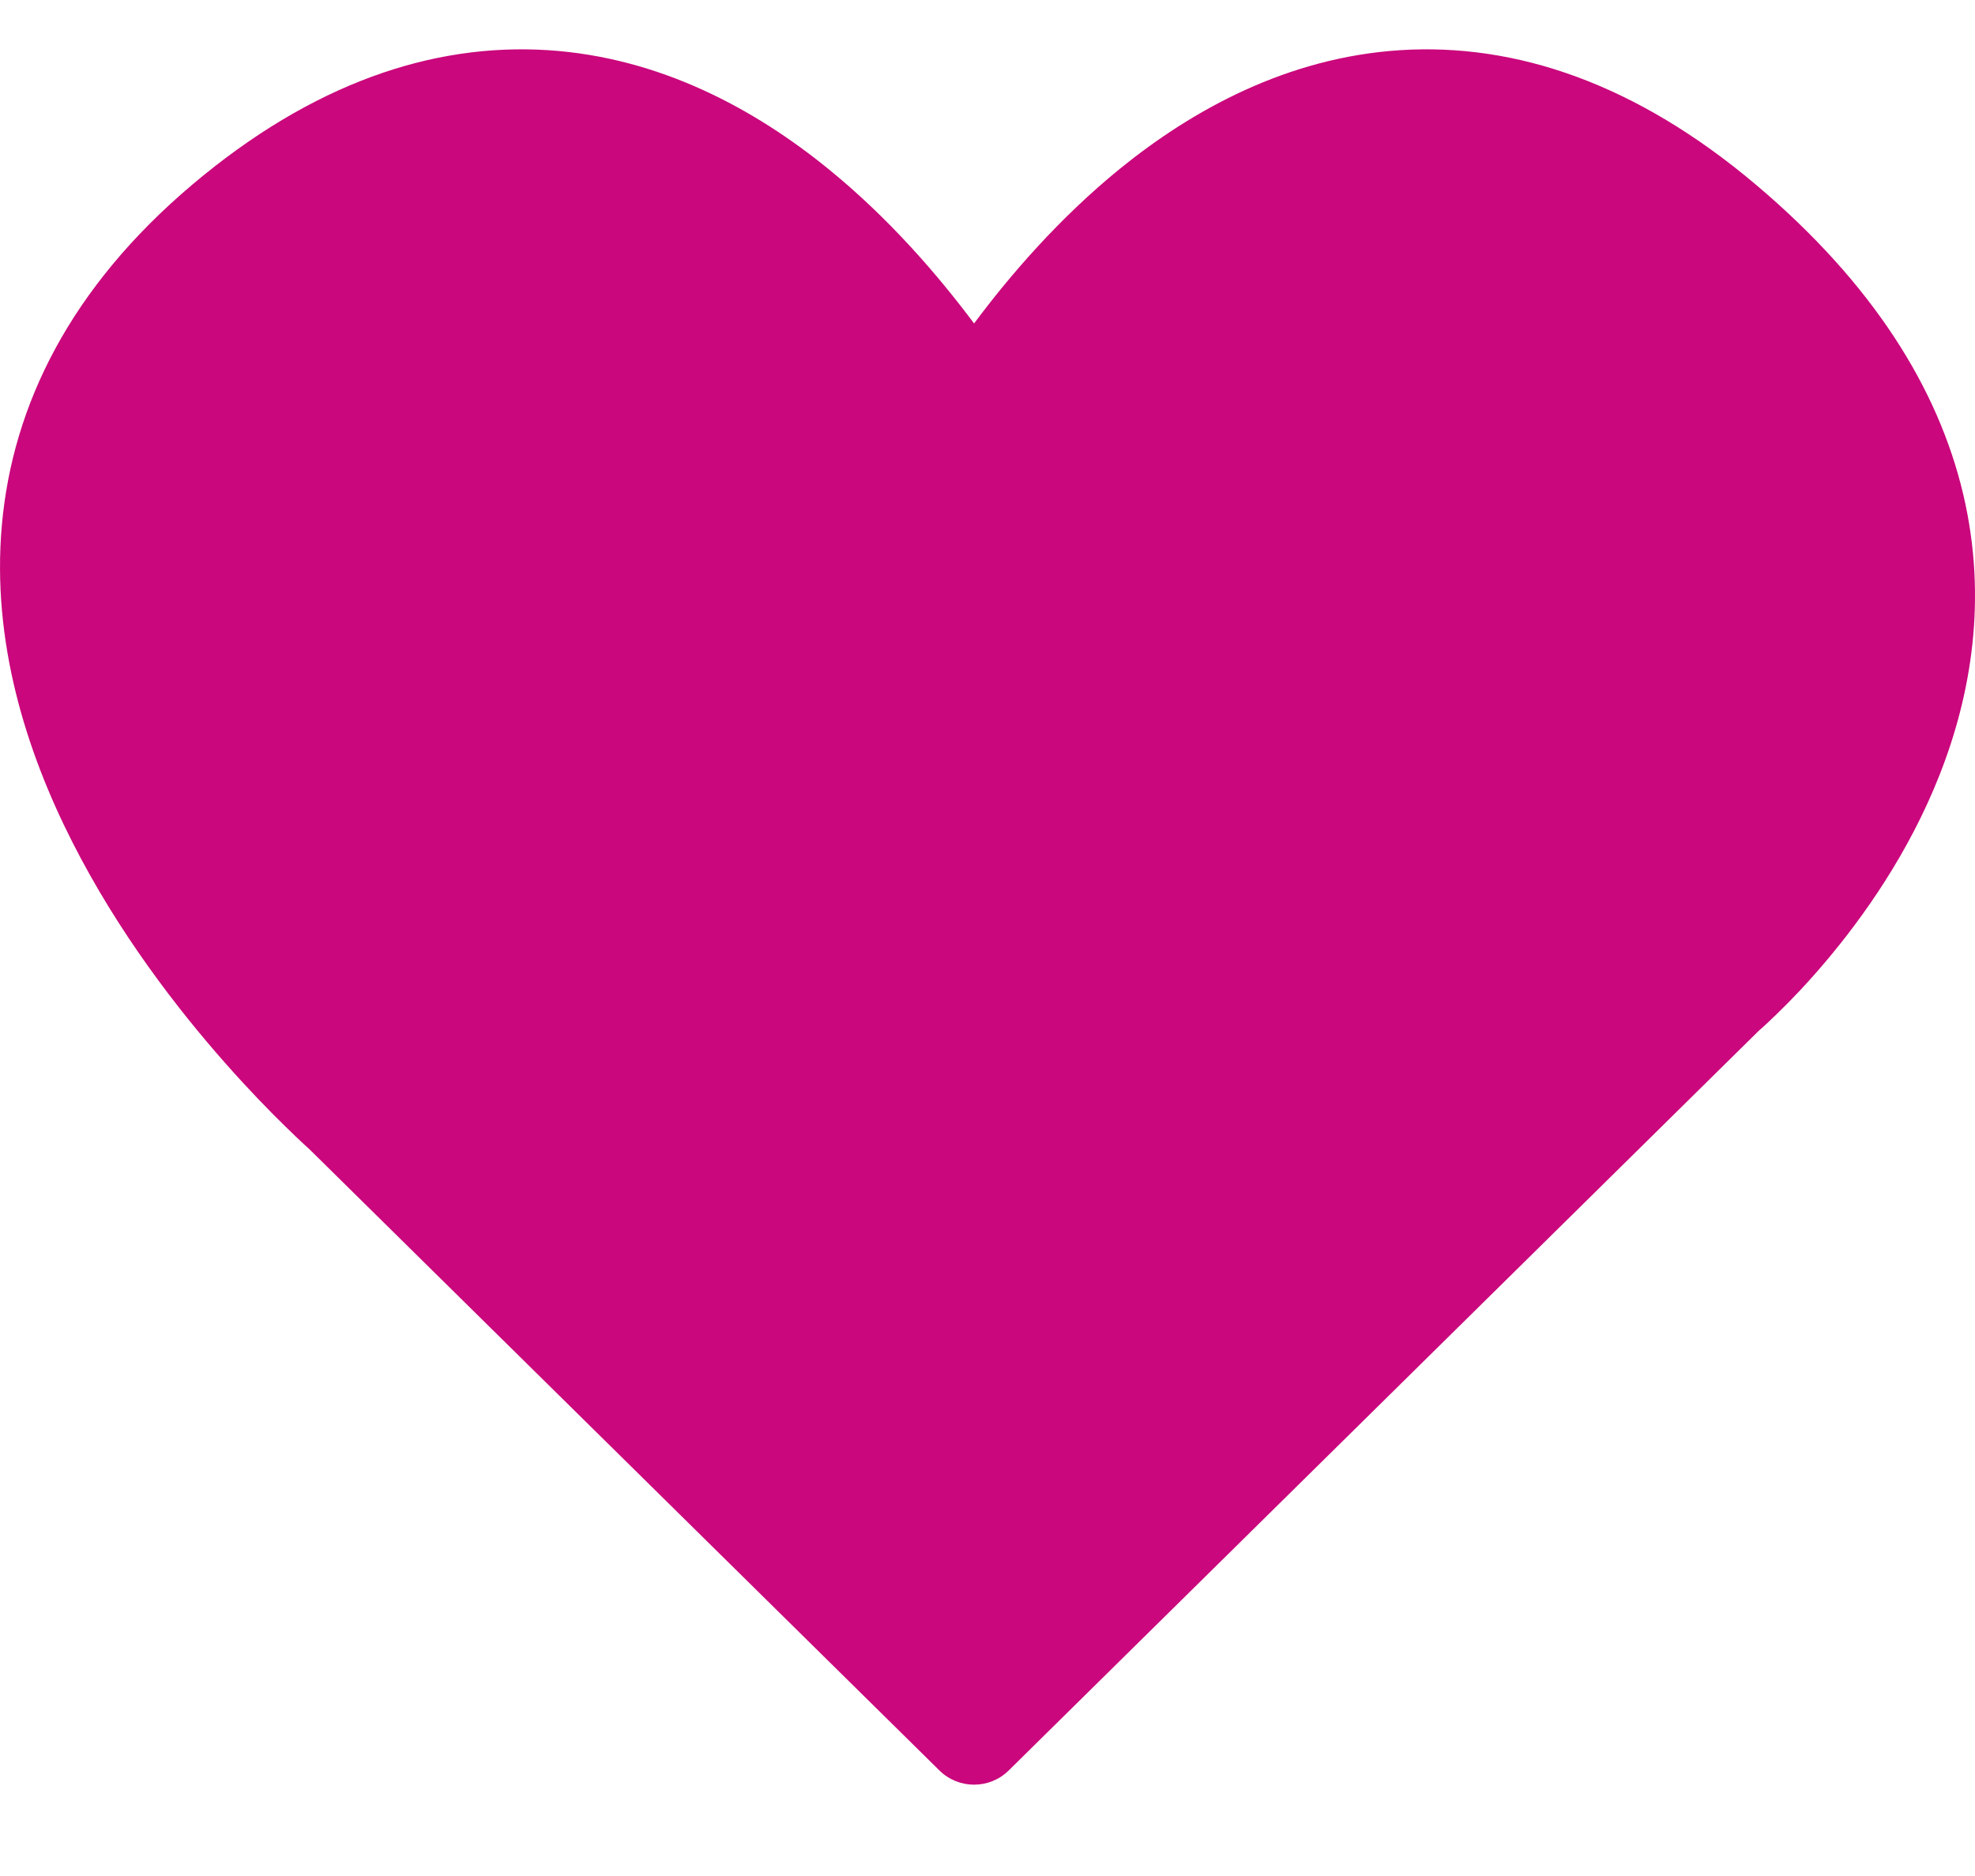
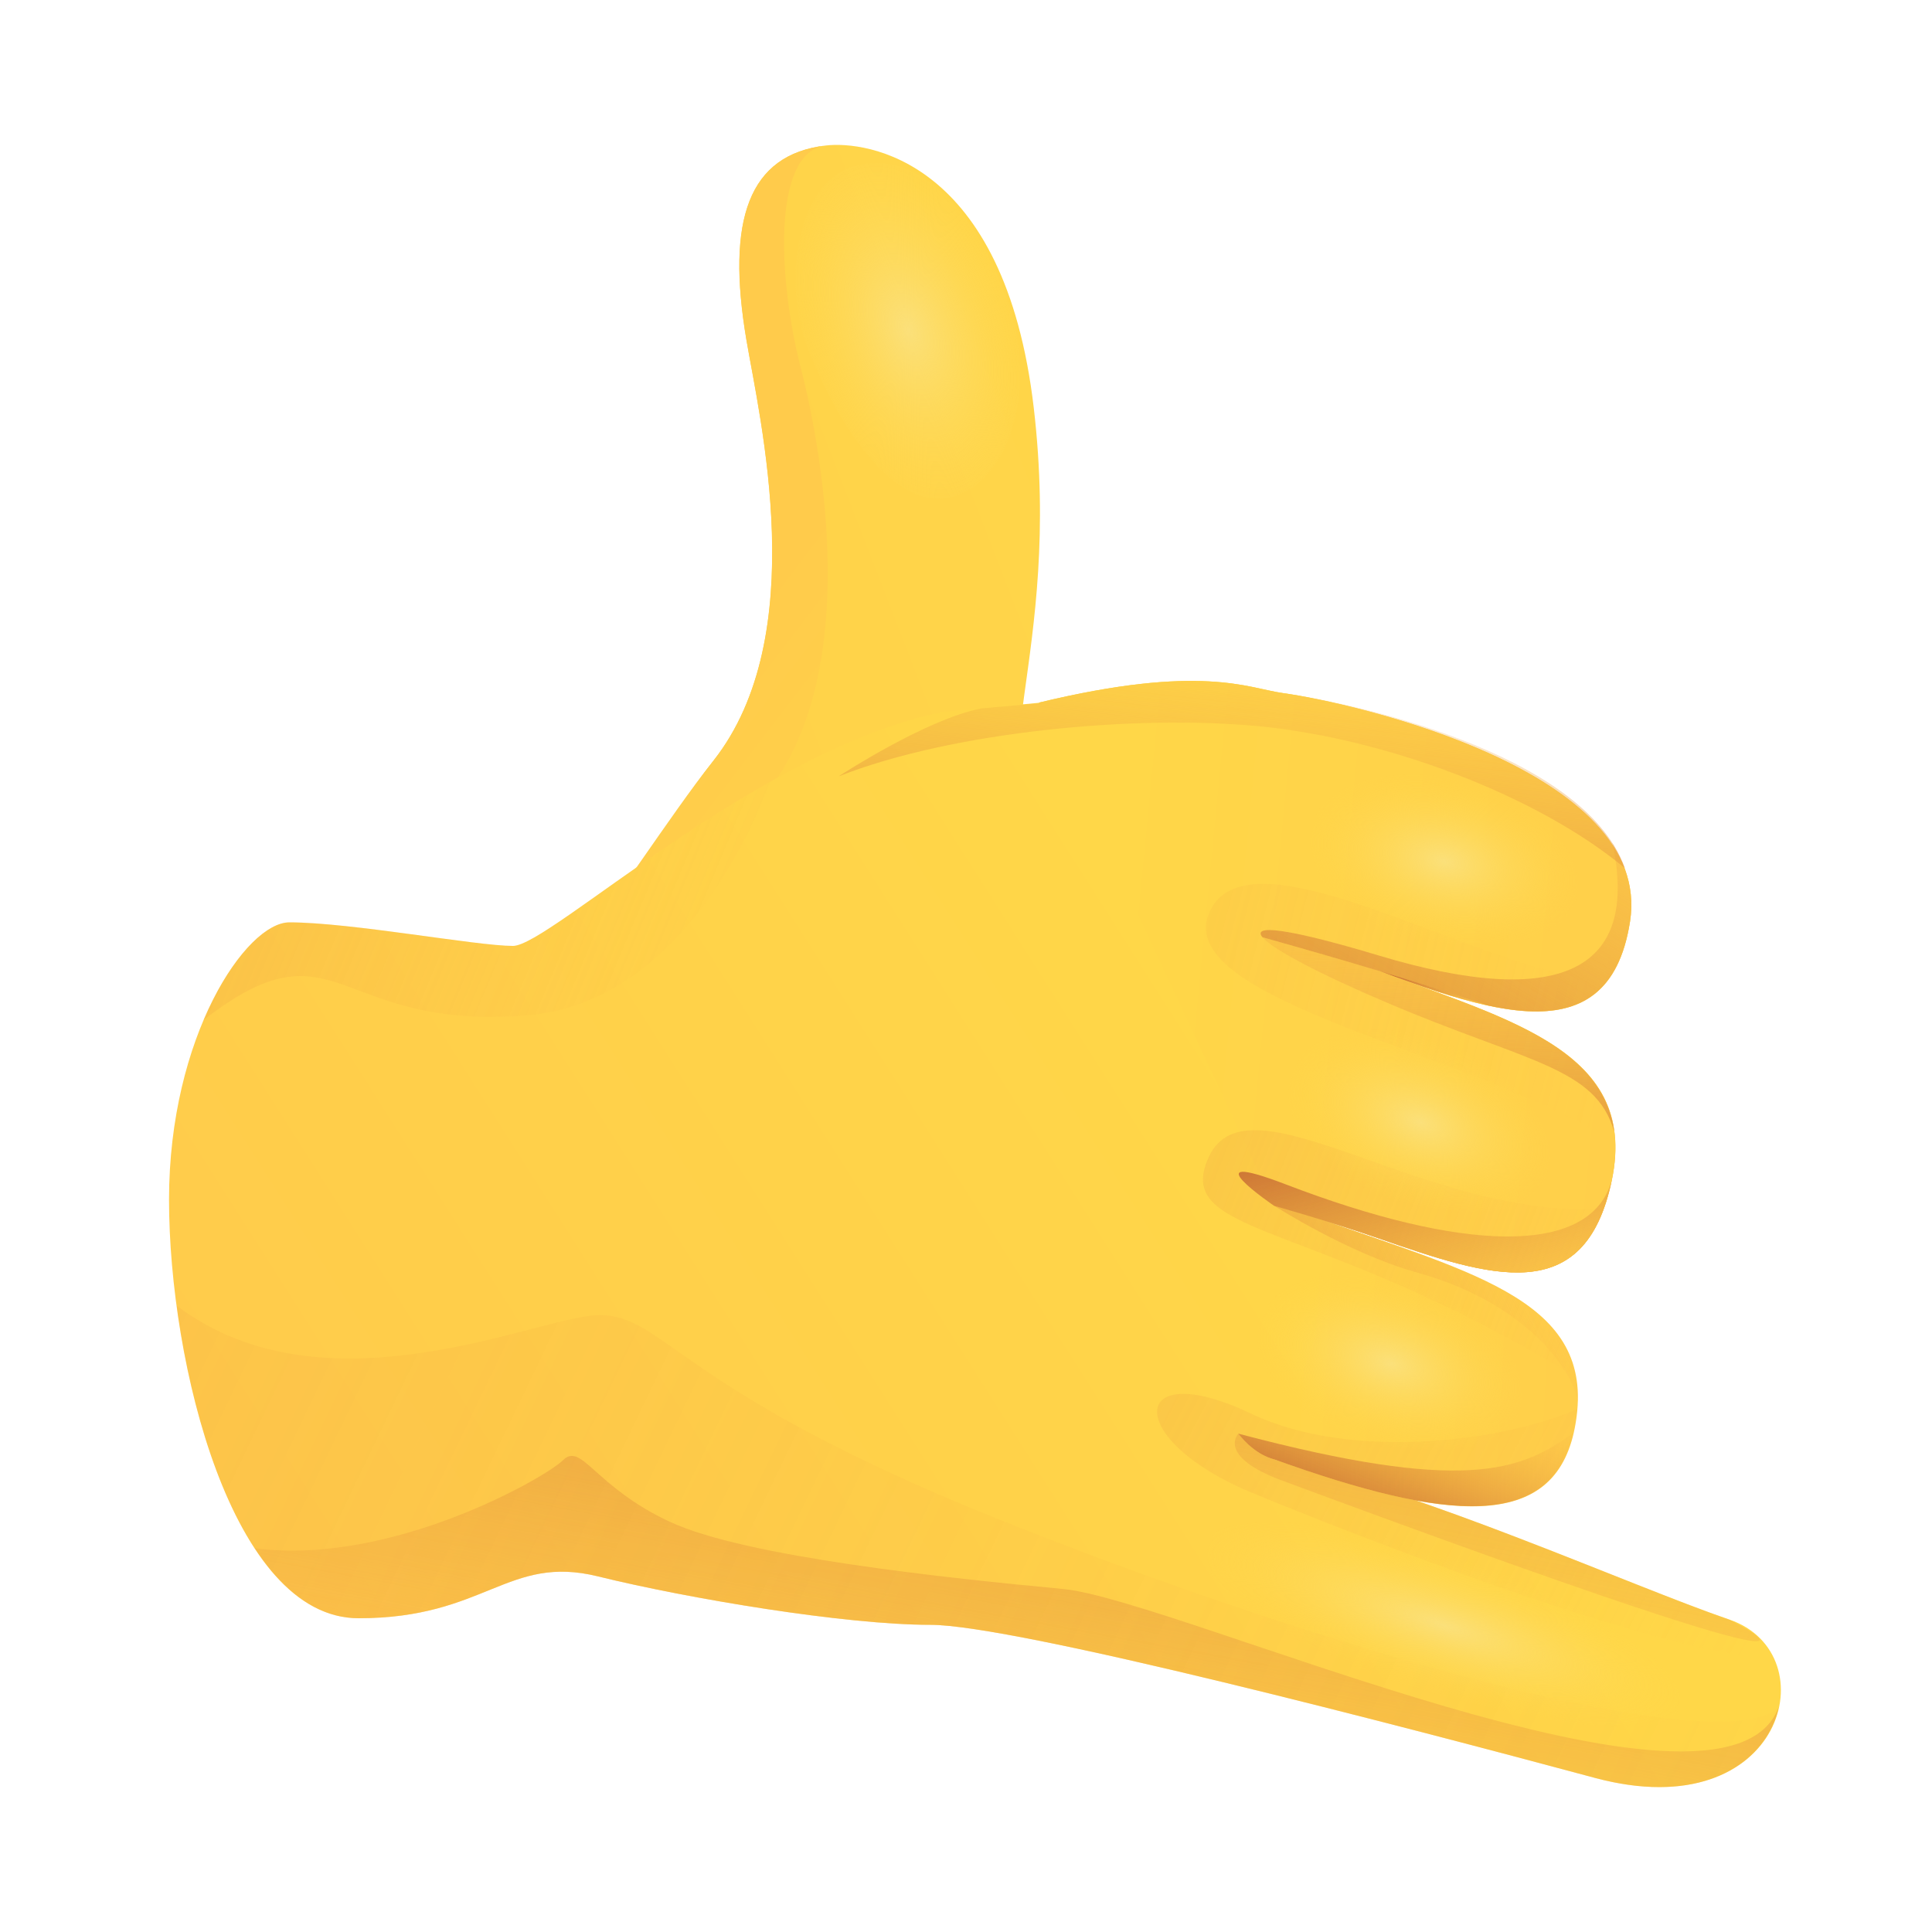
- <svg xmlns="http://www.w3.org/2000/svg" width="20" height="19" viewBox="0 0 20 19" fill="none">
-   <path fill-rule="evenodd" clip-rule="evenodd" d="M3.131 11.637L3.13 11.636C3.117 11.624 3.099 11.608 3.076 11.587C3.031 11.545 2.968 11.486 2.89 11.409C2.735 11.258 2.521 11.039 2.28 10.766C1.802 10.225 1.197 9.446 0.732 8.527C0.268 7.613 -0.087 6.5 0.019 5.317C0.127 4.103 0.713 2.914 1.946 1.871C3.159 0.846 4.378 0.434 5.547 0.508C6.69 0.581 7.65 1.111 8.386 1.709C8.999 2.207 9.495 2.782 9.864 3.276C10.232 2.782 10.729 2.207 11.341 1.709C12.078 1.111 13.038 0.581 14.181 0.508C15.35 0.434 16.569 0.846 17.782 1.871C18.968 2.873 19.627 3.935 19.88 5.003C20.131 6.067 19.958 7.045 19.641 7.849C19.327 8.646 18.863 9.294 18.49 9.736C18.302 9.959 18.131 10.136 18.005 10.258C17.942 10.32 17.89 10.368 17.852 10.403C17.836 10.417 17.823 10.428 17.813 10.437L10.215 17.931C10.02 18.123 9.708 18.123 9.513 17.931L3.131 11.637Z" fill="#CA077C" />
+ <svg xmlns="http://www.w3.org/2000/svg" xmlns:xlink="http://www.w3.org/1999/xlink" fill="none" height="80" viewBox="0 0 80 80" width="80">
+   <linearGradient id="a">
+     <stop offset=".001" stop-color="#ffcb4b" />
+     <stop offset="1" stop-color="#ffd748" />
+   </linearGradient>
+   <linearGradient id="b" gradientUnits="userSpaceOnUse" x1="-2.684" x2="51.334" xlink:href="#a" y1="36.662" y2="15.747" />
+   <linearGradient id="c" gradientUnits="userSpaceOnUse" x1="28.468" x2="43.633" xlink:href="#a" y1="28.054" y2="39.645" />
+   <linearGradient id="d">
+     <stop offset="0" stop-color="#fbe07a" />
+     <stop offset="1" stop-color="#ffd748" stop-opacity="0" />
+   </linearGradient>
+   <radialGradient id="e" cx="0" cy="0" gradientTransform="matrix(2.641366 8.317171 -4.882363 1.55054 37.6294 13.6646)" gradientUnits="userSpaceOnUse" r="1" xlink:href="#d" />
+   <linearGradient id="f" gradientUnits="userSpaceOnUse" x1="74.232" x2="55.987" xlink:href="#a" y1="36.746" y2="34.976" />
+   <linearGradient id="g" gradientUnits="userSpaceOnUse" x1="73.178" x2="55.093" xlink:href="#a" y1="47.614" y2="45.86" />
+   <linearGradient id="h" gradientUnits="userSpaceOnUse" x1="72.227" x2="50.383" xlink:href="#a" y1="57.143" y2="55.986" />
+   <linearGradient id="i" gradientUnits="userSpaceOnUse" x1="16.77" x2="54.325" xlink:href="#a" y1="71.552" y2="47.677" />
+   <linearGradient id="j">
+     <stop offset="0" stop-color="#ffbc47" stop-opacity="0" />
+     <stop offset="1" stop-color="#c86f34" />
+   </linearGradient>
+   <linearGradient id="k" gradientUnits="userSpaceOnUse" x1="39.808" x2="45.44" xlink:href="#j" y1="79.754" y2="49.424" />
+   <linearGradient id="l" gradientUnits="userSpaceOnUse" x1="59.332" x2="60.686" xlink:href="#j" y1="43.548" y2="57.468" />
+   <linearGradient id="m" gradientUnits="userSpaceOnUse" x1="64.927" x2="45.94" xlink:href="#j" y1="51.024" y2="60.731" />
+   <linearGradient id="n" gradientUnits="userSpaceOnUse" x1="78.961" x2="45.583" xlink:href="#a" y1="42.647" y2="39.409" />
+   <linearGradient id="o" gradientUnits="userSpaceOnUse" x1="68.347" x2="4.783" xlink:href="#j" y1="54.534" y2="29.57" />
+   <linearGradient id="p" gradientUnits="userSpaceOnUse" x1="66.735" x2="54.314" xlink:href="#j" y1="27.413" y2="48.067" />
+   <linearGradient id="q" gradientUnits="userSpaceOnUse" x1="63.687" x2="57.747" xlink:href="#j" y1="41.344" y2="40.768" />
+   <linearGradient id="r" gradientUnits="userSpaceOnUse" x1="59.965" x2="59.098" xlink:href="#j" y1="33.757" y2="53.038" />
+   <linearGradient id="s" gradientUnits="userSpaceOnUse" x1="61.408" x2="58.223" xlink:href="#j" y1="57.199" y2="45.953" />
+   <linearGradient id="t" gradientUnits="userSpaceOnUse" x1="52.041" x2="49.914" xlink:href="#j" y1="24.727" y2="43.865" />
+   <linearGradient id="u" gradientUnits="userSpaceOnUse" x1="32.469" x2="-44.657" xlink:href="#j" y1="42.445" y2="10.165" />
+   <linearGradient id="v" gradientUnits="userSpaceOnUse" x1="86.702" x2="-270.907" xlink:href="#j" y1="89.461" y2="-82.411" />
+   <linearGradient id="w" gradientUnits="userSpaceOnUse" x1="66.76" x2="-27.083" xlink:href="#j" y1="43.649" y2="20.045" />
+   <linearGradient id="x" gradientUnits="userSpaceOnUse" x1="72.754" x2="-13.254" xlink:href="#j" y1="67.576" y2="22.297" />
+   <linearGradient id="y" gradientUnits="userSpaceOnUse" x1="59.484" x2="56.659" xlink:href="#j" y1="56.275" y2="63.302" />
+   <linearGradient id="z" gradientUnits="userSpaceOnUse" x1="59.285" x2="67.086" xlink:href="#j" y1="78" y2="37.141" />
+   <radialGradient id="A" cx="0" cy="0" gradientTransform="matrix(5.644965 1.324285 -.7929237 3.379957 59.8109 35.6788)" gradientUnits="userSpaceOnUse" r="1" xlink:href="#d" />
+   <radialGradient id="B" cx="0" cy="0" gradientTransform="matrix(5.404052 2.102487 -1.258608 3.235018 58.8299 46.4741)" gradientUnits="userSpaceOnUse" r="1" xlink:href="#d" />
+   <radialGradient id="C" cx="0" cy="0" gradientTransform="matrix(5.517745 1.781726 -1.06667 3.303321 57.6076 56.4684)" gradientUnits="userSpaceOnUse" r="1" xlink:href="#d" />
+   <radialGradient id="D" cx="0" cy="0" gradientTransform="matrix(10.05289 3.298184 -.9001214 2.743576 59.779 67.2972)" gradientUnits="userSpaceOnUse" r="1" xlink:href="#d" />
+   <path d="m43.152 35.451c-2.719-3.338.861-8.245-.347-18.572-1.211-10.327-6.965-11.047-8.603-10.855-3.21.375-4.129 3.085-3.296 8.031.55 3.26 2.727 12.268-1.363 17.445-3.813 4.824-7.287 13.04-13.454 13.507" fill="url(#b)" />
+   <path d="m21.04 44.818c2.072-3.216 3.86-6.062 9.464-10.708 5.604-4.646 3.557-15.373 2.644-18.922s-1.208-8.9 1.05-9.164c-3.21.375-4.129 3.085-3.296 8.031.55 3.26 2.727 12.268-1.363 17.445-3.813 4.824-8.345 13.507-13.454 13.507" fill="url(#c)" />
+   <path d="m39.596 20.527c-2.277.778-4.549-2.227-6.059-5.868-1.236-2.977-.508-7.037 1.736-7.75 2.244-.711 4.737.969 6.39 5.398 1.375 3.699.161 7.459-2.066 8.22z" fill="url(#e)" />
+   <path d="m43.017 29.095c6.715-1.625 8.686-.592 10.097-.397 2.888.397 15.357 3.213 14.382 9.461-.916 5.865-6.334 3.585-12.213 1.352" fill="url(#f)" />
+   <path d="m56.196 39.855c5.851 2.299 11.722 3.438 10.544 9.028-1.119 5.307-4.996 4.01-9.678 2.383-2.013-.7-4.296-1.336-4.296-1.336" fill="url(#g)" />
+   <path d="m52.464 60.322c7.492 2.724 11.902 3.124 12.743-1.191 1.016-5.229-4.018-6.334-10.791-8.745" fill="url(#h)" />
+   <path d="m39.062 29.475c-7.745 1.572-16.303 9.694-17.82 9.694s-6.715-.975-9.261-.975c-1.788 0-4.982 4.712-4.982 11.483s2.599 17.331 7.853 17.331c5.254 0 6.173-2.655 9.911-1.733 3.738.922 10.236 2.005 13.757 2.005 3.521 0 19.661 4.224 27.514 6.337 7.853 2.113 9.694-5.146 5.579-6.553s-12.829-5.365-18.786-6.609l1.672-5.304.597-9.478 1.541-6.192-13.618-10.38z" fill="url(#i)" />
+   <path d="m73.652 70.685c-2.183 5.962-24.898-4.44-29.624-4.887-4.765-.453-13.143-1.319-16.284-2.78-3.141-1.461-3.657-3.33-4.44-2.546-.689.689-7.092 4.379-12.749 3.638 1.153 1.758 2.58 2.899 4.299 2.899 5.254 0 6.173-2.655 9.911-1.733 3.738.922 10.236 2.005 13.757 2.005 3.521 0 19.661 4.224 27.514 6.337 4.638 1.247 7.162-.777 7.617-2.932z" fill="url(#k)" />
+   <path d="m66.737 48.883c.158-.753.18-1.419.1-2.024-.183 2.805-2.61 5.862-6.168 4.463-3.574-1.408-7.095-1.391-7.909-1.391 0 0 2.283.636 4.296 1.336 4.688 1.625 8.561 2.924 9.68-2.383z" fill="url(#l)" />
+   <path d="m65.327 58.133c.208-4.385-4.593-5.498-10.913-7.748 0 0-.416-.192-1.649-.455 0 0 3.094 1.983 5.904 2.76 4.876 1.35 6.637 4.443 6.659 5.443z" fill="url(#m)" />
+   <path d="m52.764 49.93s2.283.636 4.296 1.336c4.682 1.627 8.559 2.924 9.678-2.383 1.18-5.59-4.69-6.726-10.544-9.028l-.911-.344c5.879 2.235 11.297 4.513 12.213-1.352.975-6.245-11.494-9.064-14.382-9.461-1.411-.194-3.382-1.227-10.097.397" fill="url(#n)" />
+   <path d="m50.056 47.906c-1.547 3.368 4.357 2.477 15.195 9.125-.586-3.36-4.774-4.521-10.225-6.429.644.2 1.352.428 2.035.664 4.293 1.491 7.9 2.691 9.336-1.211-7.414.43-14.718-5.687-16.342-2.149z" fill="url(#o)" />
+   <path d="m57.099 39.567c-3.921-1.175-5.248-1.275-4.824-.758 1.43.4 3.13.886 4.854 1.405-.155-.058-.311-.119-.469-.18.169.064.339.128.505.192 1.519.458 3.052.939 4.435 1.408 3.046.661 5.332.147 5.895-3.474.183-1.183-.111-2.269-.73-3.257 1.147 5.301-2.16 6.917-9.666 4.665z" fill="url(#p)" />
+   <path d="m57.165 40.222c1.575.589 3.08 1.113 4.435 1.408-1.383-.469-2.916-.95-4.435-1.408z" fill="url(#q)" />
+   <path d="m57.423 41.516c5.848 2.491 8.65 2.666 9.417 5.34-.48-3.649-4.973-4.865-9.711-6.645-1.722-.519-3.424-1.005-4.854-1.405.397.486 2.321 1.508 5.148 2.71z" fill="url(#r)" />
+   <path d="m66.737 48.883c-.902 3.213-6.312 2.913-13.485.164-4.099-1.572-.489.886-.489.886s2.283.636 4.296 1.336c4.685 1.622 8.559 2.921 9.678-2.385z" fill="url(#s)" />
+   <path d="m34.728 32.147c4.765-1.877 12.368-2.558 17.386-2.077 5.26.505 11.555 2.866 15.165 5.876h.003c-1.752-4.885-11.638-6.901-14.168-7.248-1.411-.194-3.382-1.227-10.097.397l.011.025-2.408.214c-2.338.475-5.893 2.813-5.893 2.813z" fill="url(#t)" />
+   <path d="m31.915 32.358c-5.193 2.919-9.622 6.809-10.672 6.809-1.516 0-6.715-.975-9.261-.975-1.011 0-2.471 1.511-3.552 4.043 5.554-4.296 5.354.453 13.363-.189 4.679-.372 8.086-4.501 10.122-9.689z" fill="url(#u)" />
+   <path d="m24.764 65.276c3.738.922 10.236 2.005 13.757 2.005 3.521 0 19.661 4.224 27.514 6.337 4.64 1.247 7.164-.775 7.617-2.93-2.283 2.283-18.506-2.269-32.079-7.687-13.576-5.415-14.01-8.545-16.753-8.545-2.446 0-11.31 4.293-17.503-.392.83 6.173 3.332 12.943 7.539 12.943 5.248 0 6.17-2.655 9.908-1.733z" fill="url(#v)" />
+   <path d="m66.535 40.649h-.014c-5.09-.325-14.907-6.659-16.464-2.816-1.48 3.646 11.074 5.776 16.811 9.489-.158-4.135-5.112-5.332-10.211-7.29 4.246 1.608 8.073 2.894 9.878.617z" fill="url(#w)" />
+   <path d="m71.614 67.061c-2.902-.991-8.084-3.246-12.977-4.932 3.754.692 5.998-.053 6.57-3.002.053-.275.083-.536.103-.789-2.805 1.283-9.253 2.222-13.493.203-5.09-2.427-5.335 1.063.039 3.277 4.09 1.686 16.573 6.623 21.591 6.865-.331-.714-.93-1.311-1.833-1.622z" fill="url(#x)" />
+   <path d="m51.275 59.364c.73.925 1.45 1.047 1.508 1.072 7.17 2.574 11.441 2.924 12.368-1.105-2.194 1.605-4.56 2.496-13.876.033z" fill="url(#y)" />
+   <path d="m58.609 62.124c-1.636-.303-3.56-.877-5.757-1.663-.008-.003-.017-.005-.025-.005l-.008-.006c-.011-.005-.022-.008-.033-.011-.058-.025-.777-.147-1.508-1.072 0 0-.919.927 1.813 1.941 26.972 10.002 18.522 5.759 18.522 5.759-2.908-1-8.103-3.26-13.004-4.943z" fill="url(#z)" />
+   <path d="m65.285 37.131c-.403 1.899-3.366 2.244-6.451 1.8-2.522-.364-4.979-2.533-4.546-4.379.433-1.847 1.113-3.427 6.268-2.219 3.038.711 5.123 2.943 4.729 4.798z" fill="url(#A)" />
+   <path d="m64.011 48.695c-.664 1.824-3.649 1.75-6.64.877-2.446-.714-4.576-3.205-3.888-4.973.689-1.769 1.583-3.235 6.518-1.319 2.91 1.13 4.66 3.632 4.01 5.415z" fill="url(#B)" />
+   <path d="m62.933 58.364c-.555 1.861-3.541 1.96-6.579 1.266-2.485-.567-4.754-2.932-4.174-4.737.583-1.805 1.391-3.324 6.429-1.7 2.971.955 4.868 3.352 4.324 5.171z" fill="url(#C)" />
+   <path d="m69.539 70.665c-.422 1.561-5.548.766-10.999-.786-4.46-1.269-9.069-4.138-8.586-5.643.483-1.502 1.441-2.669 10.619.339 5.409 1.774 9.38 4.562 8.967 6.09z" fill="url(#D)" />
</svg>
